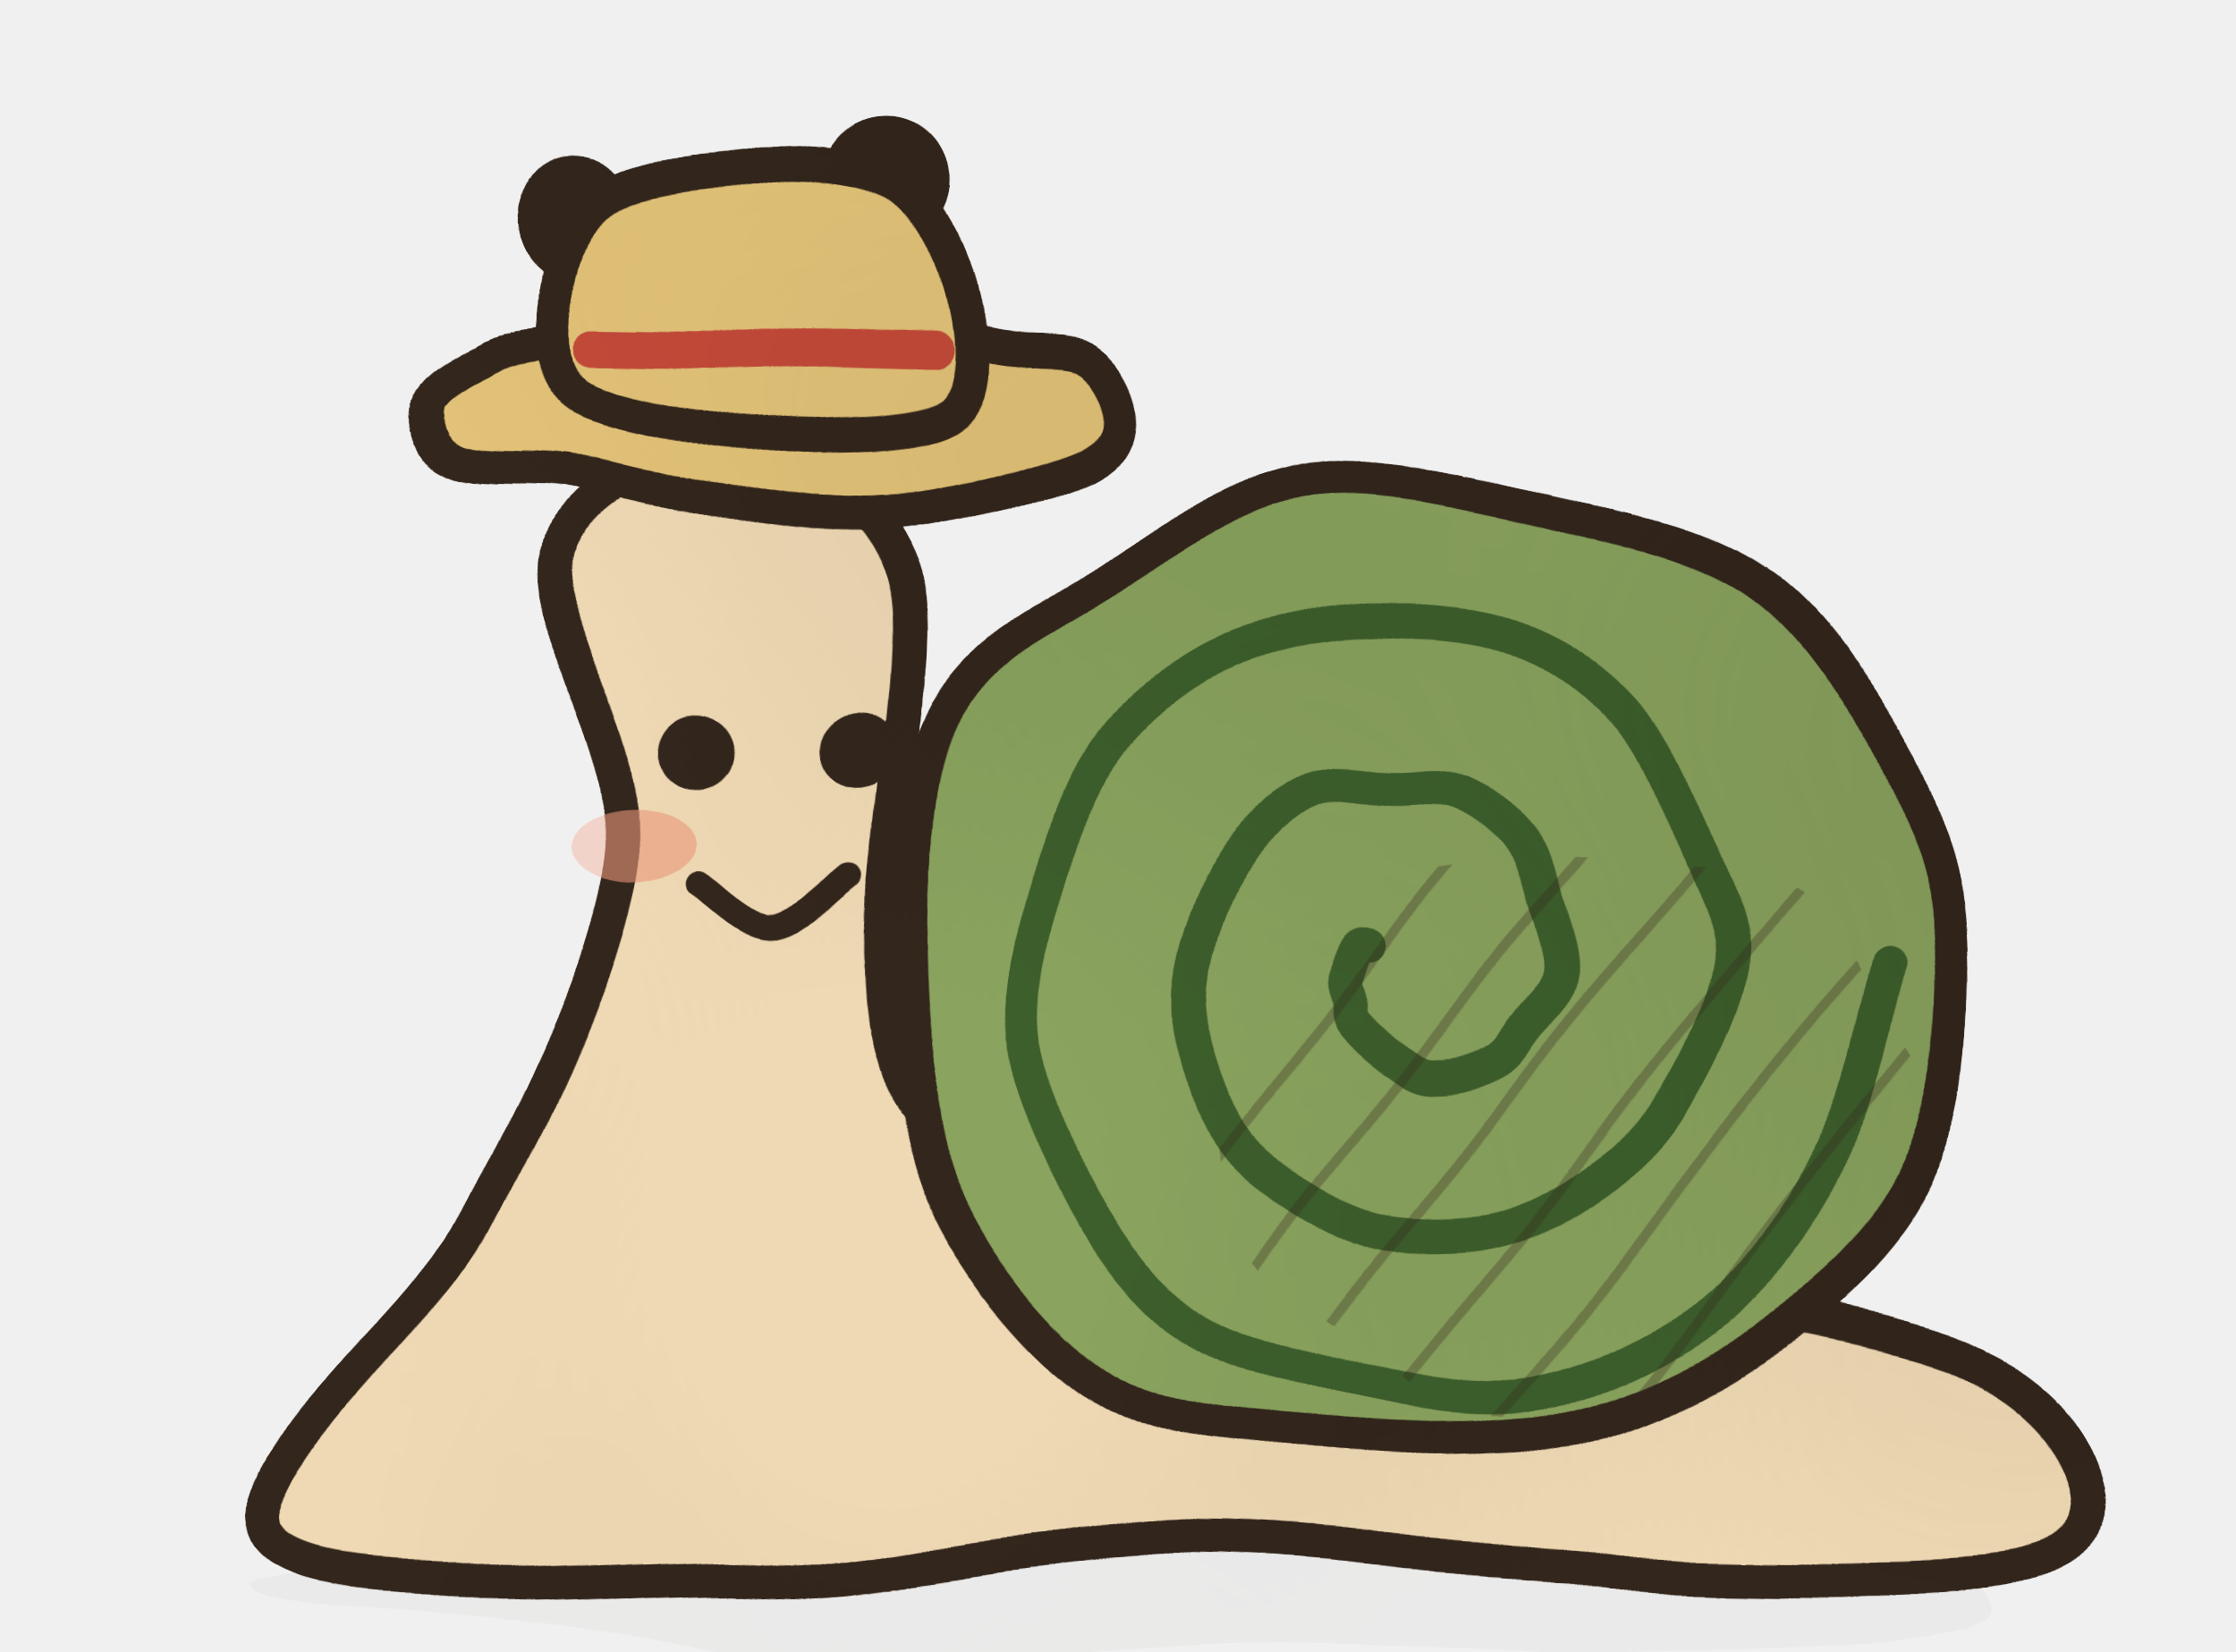
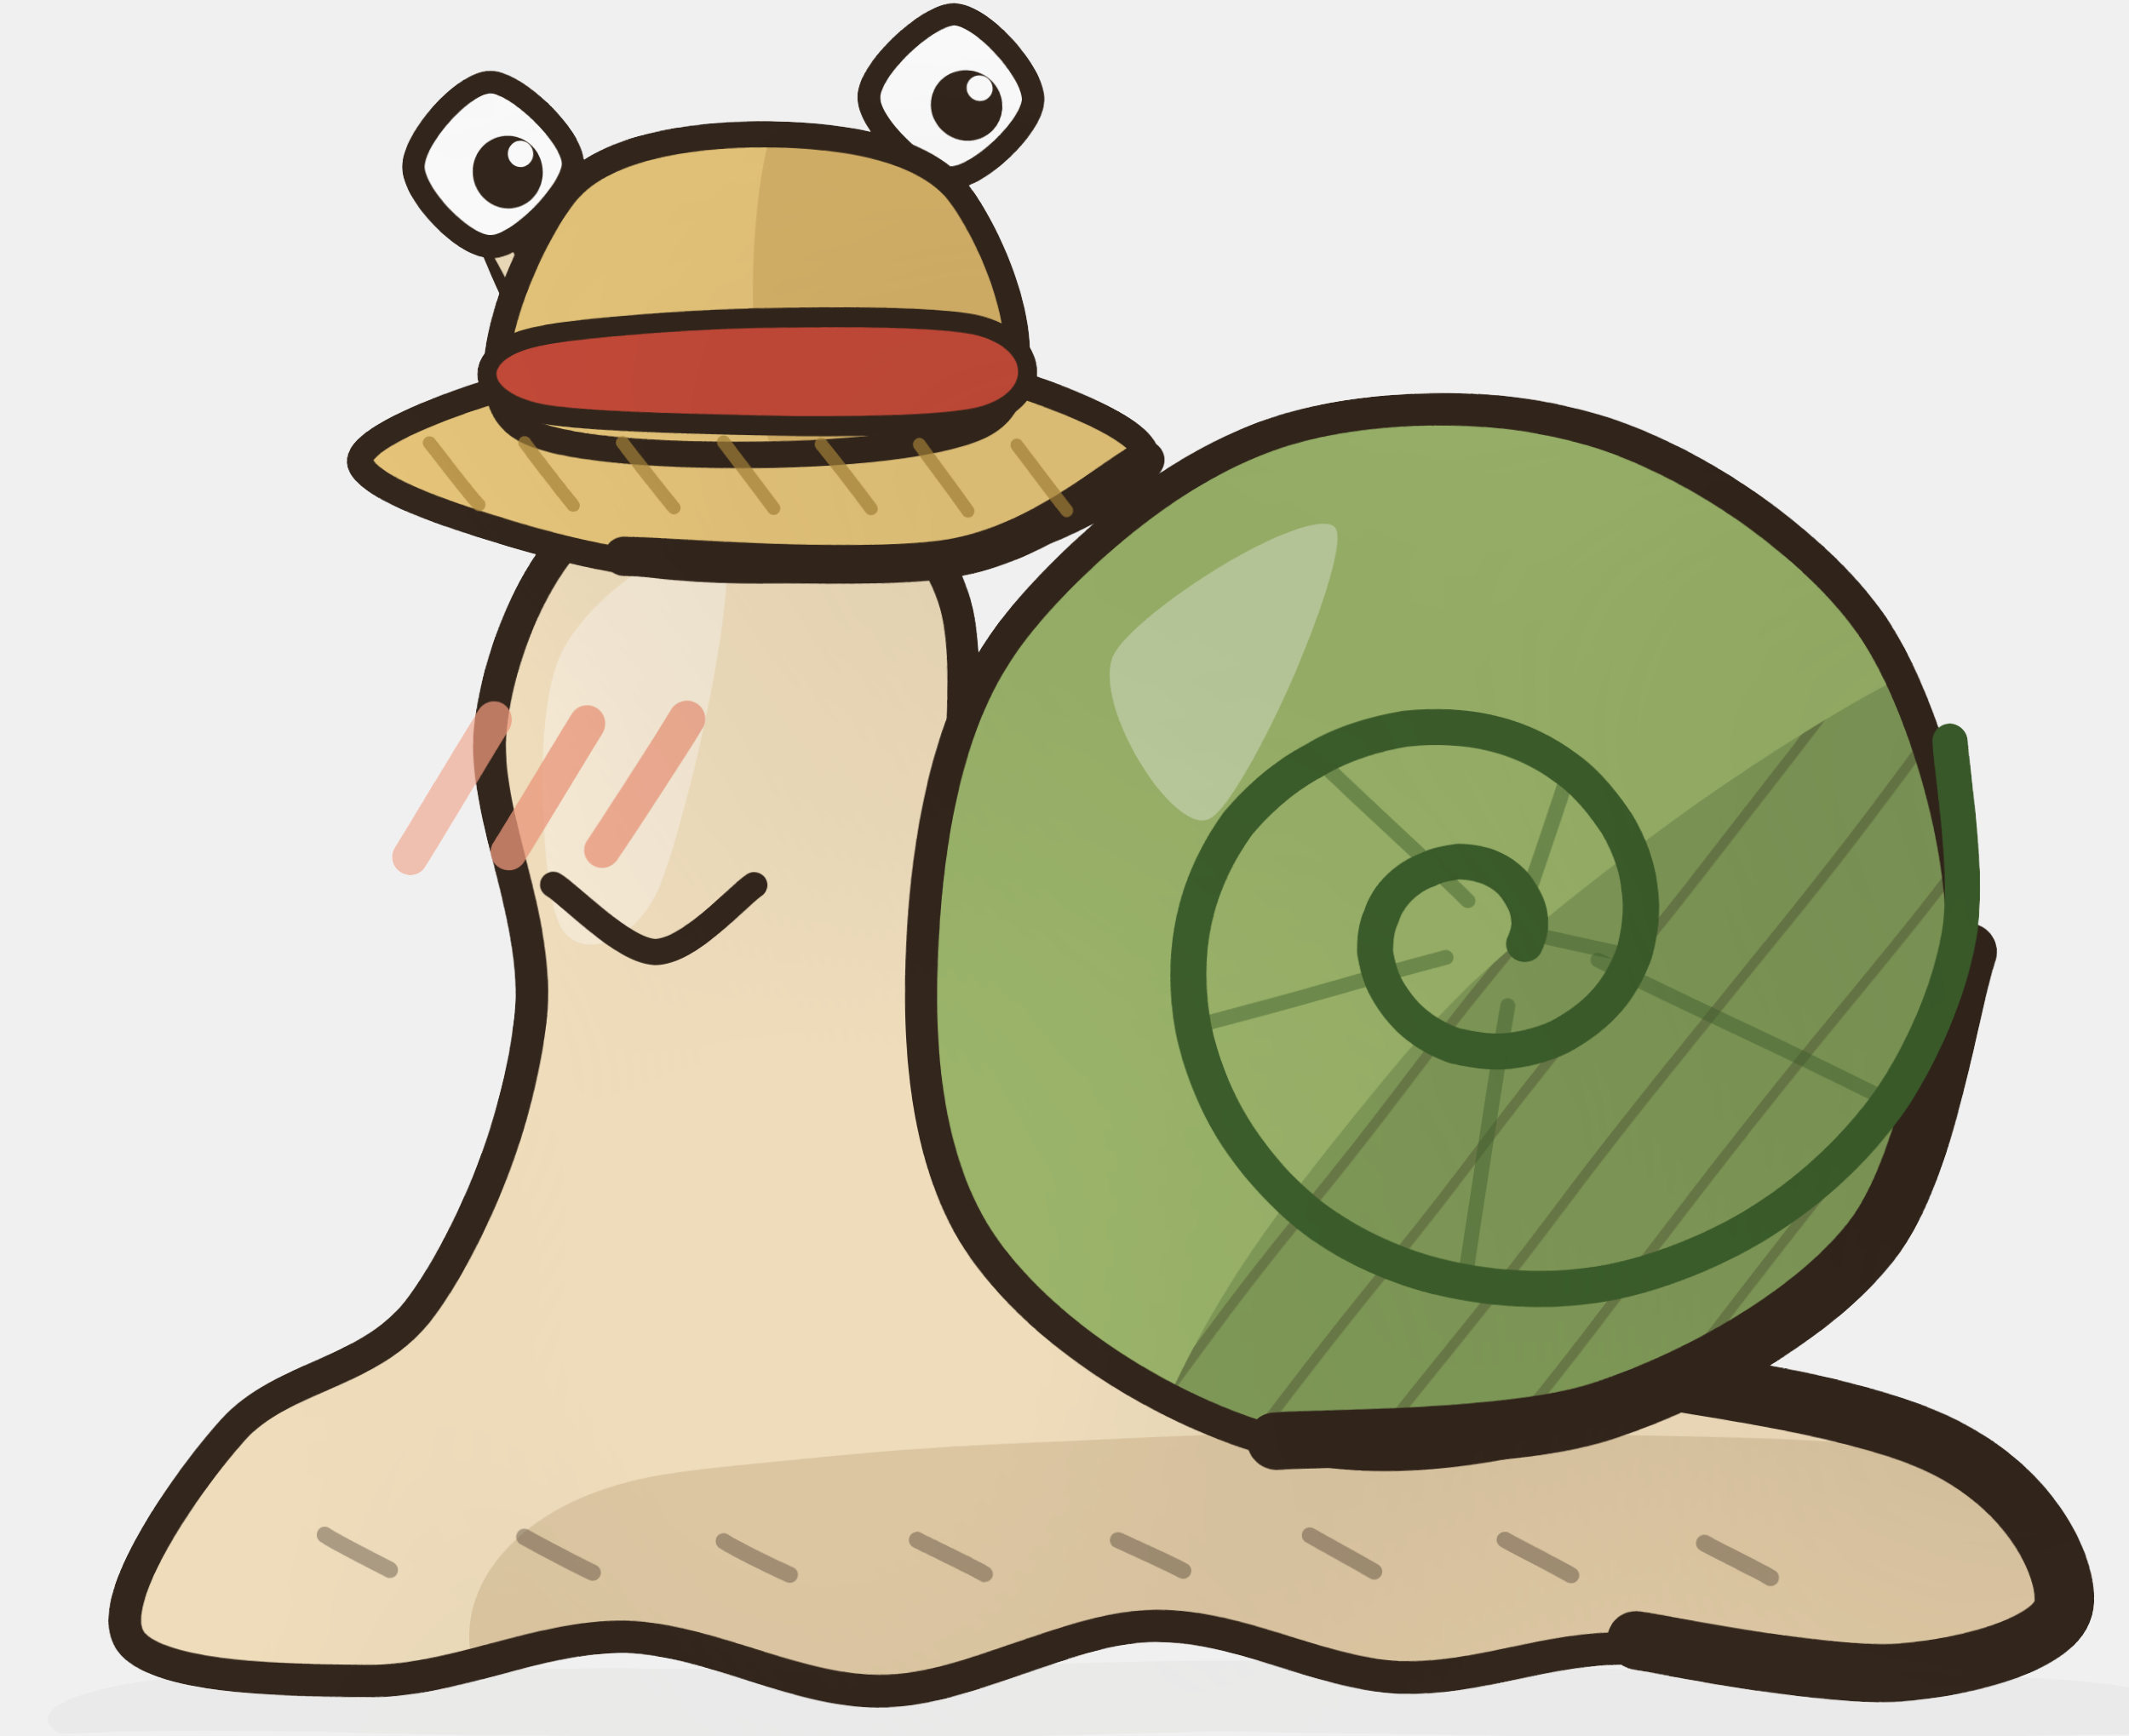
- <svg xmlns="http://www.w3.org/2000/svg" viewBox="0 -10 130 106" width="130" height="96">
+ <svg xmlns="http://www.w3.org/2000/svg" viewBox="0 -10 130 106" width="130" height="106">
  <defs>
    <filter id="art" x="-4%" y="-4%" width="108%" height="108%" color-interpolation-filters="sRGB">
      <feTurbulence type="fractalNoise" baseFrequency="0.032" numOctaves="2" seed="61" result="w" />
-       <feDisplacementMap in="SourceGraphic" in2="w" scale="2.6" xChannelSelector="R" yChannelSelector="G" result="d" />
+       <feDisplacementMap in="SourceGraphic" in2="w" scale="1" xChannelSelector="R" yChannelSelector="G" result="d" />
      <feTurbulence type="fractalNoise" baseFrequency="0.007" numOctaves="3" seed="68" result="t" />
      <feColorMatrix in="t" type="matrix" values="0.3 0 0 0 0.85  0.3 0 0 0 0.85  0.3 0 0 0 0.85  0 0 0 0 1" result="tw" />
      <feBlend in="d" in2="tw" mode="multiply" result="m" />
      <feComposite in="m" in2="d" operator="in" />
    </filter>
    <filter id="blur" x="-30%" y="-30%" width="160%" height="160%">
      <feGaussianBlur stdDeviation="8" />
    </filter>
    <filter id="blur2" x="-30%" y="-30%" width="160%" height="160%">
      <feGaussianBlur stdDeviation="2.5" />
    </filter>
    <pattern id="hatch" width="6" height="6" patternUnits="userSpaceOnUse" patternTransform="rotate(38)">
      <line x1="0" y1="0" x2="0" y2="6" stroke="#33261c" stroke-width="1.2" />
    </pattern>
    <pattern id="hatch2" width="5" height="5" patternUnits="userSpaceOnUse" patternTransform="rotate(-48)">
      <line x1="0" y1="0" x2="0" y2="5" stroke="#33261c" stroke-width="1" />
    </pattern>
    <pattern id="hatchw" width="7" height="7" patternUnits="userSpaceOnUse" patternTransform="rotate(30)">
      <line x1="0" y1="0" x2="0" y2="7" stroke="#fff8e0" stroke-width="1.3" />
    </pattern>
  </defs>
  <g filter="url(#art)">
-     <path d="M121.1 93.3C120.9 94.3 118.4 94.6 114.8 95C111.3 95.4 106.4 94.9 99.8 95.4C93.3 96 83.8 98.1 75.7 98.4C67.6 98.8 58.8 98.4 51.2 97.7C43.6 97 36.3 95.2 30 94.5C23.6 93.8 16.7 93.9 13.2 93.6C9.8 93.2 9.2 92.7 9.3 92.3C9.3 91.9 10.4 92 13.6 91.2C16.7 90.4 21.8 88.2 28 87.6C34.2 87 42.6 87.6 50.6 87.7C58.7 87.8 68.2 88.1 76.4 88.3C84.6 88.5 93.4 89 100 89.1C106.6 89.3 112.4 88.5 116 89.2C119.5 89.9 121.3 92.3 121.1 93.3Z" fill="#33261c" opacity="0.2" />
-     <path d="M10.5 89.2C8 85.5 20 76.3 23.8 68.9C27.6 61.4 32.4 51.8 33.2 44.6C34.1 37.4 27.8 30 28.7 25.8C29.6 21.6 35 19.1 38.6 19.3C42.3 19.5 48.5 19.9 50.7 26.8C52.9 33.7 46 53.4 52 60.6C58 67.8 75.3 67.4 86.6 70.3C98 73.1 113.8 74.5 120.2 77.7C126.6 81 129.5 87.4 125.1 89.5C120.8 91.7 104 90.7 94.2 90.6C84.3 90.5 75.4 88.8 66.2 89C56.9 89.1 48.1 91.3 38.9 91.3C29.6 91.4 13.1 93 10.5 89.2Z" fill="#efd9b4" stroke="#33261c" stroke-width="2.2" stroke-linejoin="round" stroke-linecap="round" />
-     <path d="M38.2 22.1C36.9 19.1 31.9 6.9 30.6 3.9" fill="none" stroke="#33261c" stroke-width="2" stroke-linecap="round" stroke-linejoin="round" />
-     <path d="M45.9 21.5C46.7 18.4 49.7 5.8 50.5 2.7" fill="none" stroke="#33261c" stroke-width="2" stroke-linecap="round" stroke-linejoin="round" />
-     <circle cx="30" cy="4" r="4" fill="#33261c" />
-     <circle cx="50" cy="2" r="4" fill="#33261c" />
-     <circle cx="38" cy="38" r="2.4" fill="#33261c" />
-     <circle cx="48" cy="38" r="2.4" fill="#33261c" />
-     <path d="M38.1 46.6C38.9 47.1 41.2 49.5 42.7 49.4C44.3 49.3 46.7 46.6 47.5 46" fill="none" stroke="#33261c" stroke-width="1.6" stroke-linecap="round" stroke-linejoin="round" />
-     <ellipse cx="34" cy="44" rx="4" ry="2.4" fill="#e9967a" opacity="0.6" />
-     <path d="M118 51.1C118.2 55.5 117.6 61.9 115.6 66C113.6 70.1 110 73.3 106.2 75.9C102.4 78.5 97.9 80.7 92.8 81.7C87.7 82.7 80.5 82.3 75.6 81.8C70.7 81.2 67.1 80.9 63.6 78.5C60 76.1 56.3 71.5 54.2 67.3C52.2 63.1 51.6 58.4 51.4 53.3C51.2 48.2 51.2 40.9 53.1 36.7C55 32.5 58.8 30.6 62.7 28C66.6 25.4 71.7 21.9 76.4 21C81.1 20 86 21.2 90.9 22.3C95.8 23.4 101.9 24.4 105.9 27.3C109.9 30.2 112.9 35.5 114.9 39.5C116.9 43.4 117.9 46.7 118 51.1Z" fill="#8aa35e" stroke="#33261c" stroke-width="2.2" stroke-linejoin="round" stroke-linecap="round" />
-     <path d="M114 51.8C113.4 53.9 112.2 60.5 110.4 64.2C108.7 67.8 106.6 71.1 103.5 73.7C100.4 76.2 95.6 78.4 91.9 79.2C88.1 80.1 84.7 79.2 81.1 78.5C77.5 77.8 73.2 77 70.2 75.2C67.3 73.4 65.4 70.8 63.5 67.8C61.6 64.8 59.3 60.6 58.8 57.1C58.4 53.5 59.7 49.7 60.6 46.5C61.6 43.4 62.7 40.5 64.6 38C66.6 35.6 69.4 33.1 72.2 31.8C75.1 30.4 78.6 30.1 81.6 30C84.7 29.8 88.1 30.1 90.8 31.1C93.5 32.1 95.8 33.7 97.7 35.9C99.5 38.2 101 41.9 102.1 44.5C103.1 47.1 104.4 49 104.2 51.6C104 54.2 102.2 58 100.9 60.2C99.7 62.5 98.5 63.7 96.6 65.1C94.7 66.5 92 68.1 89.5 68.7C87 69.3 84.3 69.2 81.9 68.7C79.5 68.1 76.8 66.6 75 65.3C73.3 64 72.4 62.7 71.5 60.9C70.7 59.2 69.8 56.7 69.8 54.8C69.7 52.8 70.3 51.2 71 49.4C71.8 47.5 73.1 45.1 74.3 43.6C75.5 42.2 76.8 41 78.3 40.5C79.7 40.1 81.4 40.7 82.9 40.7C84.4 40.8 85.7 40.4 87.1 40.9C88.4 41.4 90 42.7 90.9 43.8C91.8 45 92 46.3 92.4 47.8C92.9 49.3 93.7 51.3 93.5 52.7C93.3 54.1 91.8 55.3 91.1 56.2C90.4 57.1 90.2 57.8 89.3 58.3C88.3 58.8 86.7 59.3 85.7 59.3C84.6 59.4 84.1 59 83.2 58.4C82.3 57.9 80.9 56.7 80.4 56.1C79.8 55.5 80.1 55.1 80 54.7C79.9 54.2 79.6 53.8 79.7 53.3C79.9 52.7 80.3 51.6 80.6 51.2C80.9 50.9 81.2 51.1 81.3 51.1" fill="none" stroke="#3d5f2c" stroke-width="2.2" stroke-linecap="round" stroke-linejoin="round" />
-     <path d="M117 62C117.1 64.3 115.5 66.7 113.8 69.2C112 71.6 109 74.9 106.6 76.6C104.2 78.4 102.5 79 99.4 79.6C96.3 80.3 91 81.2 87.9 80.6C84.8 80 83.1 77.5 80.8 75.9C78.5 74.2 75.5 73.2 74 70.7C72.5 68.3 71.8 63.7 71.8 61.1C71.9 58.5 73.1 57.4 74.3 55.2C75.5 53 76.7 49.6 79.3 47.9C81.8 46.3 86.3 45.9 89.5 45.4C92.8 45 95.7 44.9 98.8 45.1C101.9 45.4 105.8 45.3 108.2 47C110.7 48.6 112.2 52.7 113.7 55.2C115.1 57.7 117 59.6 117 62Z" fill="url(#hatch)" opacity="0.3" />
-     <path d="M65.1 16.8C65.1 17.9 64.6 18.7 62.9 19.6C61.2 20.4 57.4 21.3 54.8 21.9C52.2 22.4 50.4 22.8 47.4 22.8C44.4 22.8 39.7 22.2 36.7 21.8C33.7 21.3 31.7 20.6 29.2 20.2C26.7 19.9 23.4 20.3 21.9 19.5C20.4 18.8 19.9 16.6 20.1 15.6C20.4 14.5 22.2 13.6 23.4 13C24.5 12.3 24.9 12.2 27.1 11.8C29.3 11.4 33.3 11 36.8 10.6C40.2 10.3 44.8 9.6 48.1 9.8C51.3 10.1 54 11.8 56.4 12.3C58.9 12.8 61.3 12.3 62.8 13C64.2 13.8 65.1 15.7 65.1 16.8Z" fill="#e3c378" stroke="#33261c" stroke-width="2.2" stroke-linejoin="round" stroke-linecap="round" />
-     <path d="M30 15.3C26.4 13 28.4 5 31.8 2.8C35.3 0.6 47 0 50.6 2.3C54.3 4.7 57 14.6 53.6 16.7C50.1 18.9 33.6 17.7 30 15.3Z" fill="#e3c378" stroke="#33261c" stroke-width="2.2" stroke-linejoin="round" stroke-linecap="round" />
-     <path d="M30.7 12.2C34.3 12.3 49.1 12.5 52.8 12.6" fill="none" stroke="#c44a39" stroke-width="2.4" stroke-linecap="round" stroke-linejoin="round" />
+     <path d="M14.3 92.4C31.7 91.4 104.8 91.4 122.1 92.3C139.4 93.2 135.7 96.8 118.3 97.9C100.9 98.9 35.1 99.4 17.8 98.5C0.4 97.6 -3.1 93.4 14.3 92.4Z" fill="#33261c" opacity="0.2" />
+     <path d="M7.9 90.3C6.5 87.7 11.3 81 14.3 77.6C17.3 74.2 22.9 74.1 25.9 69.8C28.9 65.6 31.7 58 32.4 52.1C33.1 46.2 29.5 39.5 30 34.4C30.5 29.4 32.7 24.6 35.7 21.8C38.6 19.1 44 17.4 47.7 18.2C51.4 18.9 56.2 21.3 58 26.4C59.8 31.4 57.6 42.1 58.3 48.3C59.1 54.6 57.2 59.9 62.5 63.8C67.8 67.7 81 69.4 90.2 71.7C99.4 74 112 75 117.9 77.6C123.8 80.2 126.1 85.1 125.7 87.5C125.3 89.9 119.9 91.4 115.5 91.9C111.2 92.4 104.5 90.4 99.5 90.5C94.5 90.6 90.5 92.7 85.5 92.6C80.6 92.4 75.2 89.4 70 89.5C64.8 89.6 59.6 93 54.2 93.1C48.9 93.2 43.4 90 38.1 89.9C32.8 89.9 27.4 92.8 22.4 92.8C17.4 92.9 9.3 92.8 7.9 90.3Z" fill="#eedcbb" />
+     <clipPath id="c3000">
+       <path d="M7.9 90.3C6.5 87.7 11.3 81 14.3 77.6C17.3 74.2 22.9 74.1 25.9 69.8C28.9 65.6 31.7 58 32.4 52.1C33.1 46.2 29.5 39.5 30 34.4C30.5 29.4 32.7 24.6 35.7 21.8C38.6 19.1 44 17.4 47.7 18.2C51.4 18.9 56.2 21.3 58 26.4C59.8 31.4 57.6 42.1 58.3 48.3C59.1 54.6 57.2 59.9 62.5 63.8C67.8 67.7 81 69.4 90.2 71.7C99.4 74 112 75 117.9 77.6C123.8 80.2 126.1 85.1 125.7 87.5C125.3 89.9 119.9 91.4 115.5 91.9C111.2 92.4 104.5 90.4 99.5 90.5C94.5 90.6 90.5 92.7 85.5 92.6C80.6 92.4 75.2 89.4 70 89.5C64.8 89.6 59.6 93 54.2 93.1C48.9 93.2 43.4 90 38.1 89.9C32.8 89.9 27.4 92.8 22.4 92.8C17.4 92.9 9.3 92.8 7.9 90.3Z" />
+     </clipPath>
+     <g clip-path="url(#c3000)">
+       <path d="M39.7 80.1C54.7 76.8 114.8 76.4 129.8 79.8C144.9 83.1 145 96.9 130.1 100.3C115.1 103.7 55.1 103.4 40.1 100C25 96.7 24.8 83.5 39.7 80.1Z" fill="rgba(150,110,60,0.2)" />
+       <path d="M34.2 30C35.9 26.2 43 21.4 44 23.8C45 26.2 41.8 40.5 40.2 44.3C38.5 48 35 48.6 34.1 46.2C33.1 43.8 32.6 33.7 34.2 30Z" fill="#ffffff" opacity="0.35" />
+     </g>
+     <path d="M7.9 90.3C6.5 87.7 11.3 81 14.3 77.6C17.3 74.2 22.9 74.1 25.9 69.8C28.9 65.6 31.7 58 32.4 52.1C33.1 46.2 29.5 39.5 30 34.4C30.5 29.4 32.7 24.6 35.7 21.8C38.6 19.1 44 17.4 47.7 18.2C51.4 18.9 56.2 21.3 58 26.4C59.8 31.4 57.6 42.1 58.3 48.3C59.1 54.6 57.2 59.9 62.5 63.8C67.8 67.7 81 69.4 90.2 71.7C99.4 74 112 75 117.9 77.6C123.8 80.2 126.1 85.1 125.7 87.5C125.3 89.9 119.9 91.4 115.5 91.9C111.2 92.4 104.5 90.4 99.5 90.5C94.5 90.6 90.5 92.7 85.5 92.6C80.6 92.4 75.2 89.4 70 89.5C64.8 89.6 59.6 93 54.2 93.1C48.9 93.2 43.4 90 38.1 89.9C32.8 89.9 27.4 92.8 22.4 92.8C17.4 92.9 9.3 92.8 7.9 90.3Z" fill="none" stroke="#33261c" stroke-width="2" stroke-linecap="round" stroke-linejoin="round" />
+     <path d="M62 64C66.7 65.3 80.7 69.7 90 72C99.3 74.3 112 75.3 118 78C124 80.7 126.3 85.7 126 88C125.7 90.3 120.3 91.7 116 92C111.7 92.3 102.7 90.3 100 90" fill="none" stroke="#33261c" stroke-width="3.6" stroke-linecap="round" />
+     <path d="M20 84C20.6 84.4 23.3 85.7 23.9 86" fill="none" stroke="#33261c" stroke-width="1" stroke-linecap="round" stroke-linejoin="round" opacity="0.35" />
+     <path d="M32 83.9C32.7 84.3 35.4 85.7 36.1 86" fill="none" stroke="#33261c" stroke-width="1" stroke-linecap="round" stroke-linejoin="round" opacity="0.35" />
+     <path d="M44.1 83.9C44.7 84.3 47.4 85.6 48.1 85.9" fill="none" stroke="#33261c" stroke-width="1" stroke-linecap="round" stroke-linejoin="round" opacity="0.35" />
+     <path d="M55.9 83.9C56.6 84.3 59.4 85.7 60 86.1" fill="none" stroke="#33261c" stroke-width="1" stroke-linecap="round" stroke-linejoin="round" opacity="0.35" />
+     <path d="M68.1 84.1C68.7 84.4 71.4 85.7 72.1 86.1" fill="none" stroke="#33261c" stroke-width="1" stroke-linecap="round" stroke-linejoin="round" opacity="0.35" />
+     <path d="M80 83.9C80.7 84.3 83.3 85.7 84 86.1" fill="none" stroke="#33261c" stroke-width="1" stroke-linecap="round" stroke-linejoin="round" opacity="0.35" />
+     <path d="M92 84C92.7 84.4 95.3 85.7 96 86.1" fill="none" stroke="#33261c" stroke-width="1" stroke-linecap="round" stroke-linejoin="round" opacity="0.35" />
+     <path d="M104 84C104.7 84.4 107.4 85.7 108 86.1" fill="none" stroke="#33261c" stroke-width="1" stroke-linecap="round" stroke-linejoin="round" opacity="0.35" />
+     <path d="M40 21.9C38.8 20 34.6 13 32.9 10.1C31.3 7.1 30.6 5.1 30.1 4.1" fill="none" stroke="#33261c" stroke-width="2.6" stroke-linecap="round" stroke-linejoin="round" />
+     <path d="M39.8 22.2C38.7 20.1 34.7 12.9 33 9.9C31.4 6.8 30.4 5 29.9 4.1" fill="none" stroke="#eedcbb" stroke-width="1.2" stroke-linecap="round" stroke-linejoin="round" />
+     <path d="M25.1 0.2C25.1 -1.5 28.2 -5 29.9 -5C31.5 -5 35.1 -1.7 35.1 0C35.1 1.6 31.6 5 29.9 5C28.2 5.1 25.1 1.9 25.1 0.2Z" fill="#fff" stroke="#33261c" stroke-width="1.4" />
+     <circle cx="31" cy="0.5" r="2.2" fill="#33261c" />
+     <circle cx="31.8" cy="-0.6" r="0.8" fill="#fff" />
+     <path d="M49.9 22C50.2 20 50.6 13.7 51.9 10C53.3 6.4 57 1.6 58 -0.1" fill="none" stroke="#33261c" stroke-width="2.6" stroke-linecap="round" stroke-linejoin="round" />
+     <path d="M49.9 21.8C50.2 19.9 50.5 13.8 51.9 10.1C53.3 6.4 57.1 1.5 58.2 -0.2" fill="none" stroke="#eedcbb" stroke-width="1.2" stroke-linecap="round" stroke-linejoin="round" />
+     <path d="M53 -3.9C53 -5.6 56.5 -9.1 58.2 -9.2C59.9 -9.2 63.1 -5.7 63.1 -4C63.1 -2.3 59.7 1 58 1C56.3 1 52.9 -2.2 53 -3.9Z" fill="#fff" stroke="#33261c" stroke-width="1.4" />
+     <circle cx="59" cy="-3.5" r="2.2" fill="#33261c" />
+     <circle cx="59.8" cy="-4.6" r="0.8" fill="#fff" />
+     <path d="M33.8 43.9C34.9 44.6 38 48 40 48.1C42.1 48.1 45 44.7 46 44" fill="none" stroke="#33261c" stroke-width="1.6" stroke-linecap="round" stroke-linejoin="round" />
+     <path d="M25.1 42.2C26 40.8 29.3 35.3 30.2 33.9" fill="none" stroke="#e9967a" stroke-width="2.2" stroke-linecap="round" stroke-linejoin="round" opacity="0.75" />
+     <path d="M31.1 41.9C31.9 40.6 35.1 35.4 35.9 34.1" fill="none" stroke="#e9967a" stroke-width="2.2" stroke-linecap="round" stroke-linejoin="round" opacity="0.75" />
+     <path d="M36.8 41.8C37.7 40.5 41.1 35.2 41.9 33.8" fill="none" stroke="#e9967a" stroke-width="2.2" stroke-linecap="round" stroke-linejoin="round" opacity="0.75" />
+     <path d="M59.7 65.7C56.1 60.4 55.9 52.5 56.3 46.2C56.7 40 58.1 33.4 61.8 28.4C65.5 23.4 72.2 18.3 78.2 16.3C84.2 14.3 91.9 14.5 97.9 16.4C103.8 18.4 110.4 23 114.1 28.2C117.7 33.4 119.6 41.3 119.6 47.6C119.6 54 117.6 61.2 114 66C110.4 70.8 103.9 74.4 97.9 76.4C91.9 78.4 84.3 79.8 77.9 78C71.6 76.3 63.3 71 59.7 65.7Z" fill="#9bb46a" />
+     <clipPath id="c3001">
+       <path d="M59.7 65.7C56.1 60.4 55.9 52.5 56.3 46.2C56.7 40 58.1 33.4 61.8 28.4C65.5 23.4 72.2 18.3 78.2 16.3C84.2 14.3 91.9 14.5 97.9 16.4C103.8 18.4 110.4 23 114.1 28.2C117.7 33.4 119.6 41.3 119.6 47.6C119.6 54 117.6 61.2 114 66C110.4 70.8 103.9 74.4 97.9 76.4C91.9 78.4 84.3 79.8 77.9 78C71.6 76.3 63.3 71 59.7 65.7Z" />
+     </clipPath>
+     <g clip-path="url(#c3001)">
+       <path d="M89.8 50.3C99.9 40.3 123.6 23.4 130.3 30C137 36.6 140.1 79.8 130 89.8C119.9 99.9 76.4 96.7 69.7 90.1C63 83.5 79.7 60.3 89.8 50.3Z" fill="rgba(40,70,30,0.22)" />
+       <path d="M89.8 50.3C99.9 40.3 123.6 23.4 130.3 30C137 36.6 140.1 79.8 130 89.8C119.9 99.9 76.4 96.7 69.7 90.1C63 83.5 79.7 60.3 89.8 50.3Z" fill="url(#hatch)" opacity="0.28" />
+       <path d="M68.1 30C69.4 27.1 80.7 20.6 81.7 22.3C82.7 23.9 76.4 38.7 74.1 40C71.9 41.2 66.9 33 68.1 30Z" fill="#ffffff" opacity="0.35" />
+     </g>
+     <path d="M59.7 65.7C56.1 60.4 55.9 52.5 56.3 46.2C56.7 40 58.1 33.4 61.8 28.4C65.5 23.4 72.2 18.3 78.2 16.3C84.2 14.3 91.9 14.5 97.9 16.4C103.8 18.4 110.4 23 114.1 28.2C117.7 33.4 119.6 41.3 119.6 47.6C119.6 54 117.6 61.2 114 66C110.4 70.8 103.9 74.4 97.9 76.4C91.9 78.4 84.3 79.8 77.9 78C71.6 76.3 63.3 71 59.7 65.7Z" fill="none" stroke="#33261c" stroke-width="2" stroke-linecap="round" stroke-linejoin="round" />
+     <path d="M120 48C119 51 117.7 61.3 114 66C110.3 70.7 104 74 98 76C92 78 81.3 77.7 78 78" fill="none" stroke="#33261c" stroke-width="3.6" stroke-linecap="round" />
+     <path d="M119 35.3C119.1 37.3 120 43.4 119.4 47C118.8 50.6 117.2 54.3 115.3 57.2C113.3 60.1 110.6 62.7 107.8 64.5C105.1 66.3 101.7 67.6 98.7 68.2C95.6 68.8 92.2 68.8 89.3 68.2C86.5 67.7 83.6 66.5 81.3 65C79.1 63.6 77.1 61.5 75.7 59.5C74.3 57.5 73.3 55 72.9 52.8C72.5 50.5 72.6 48.1 73.1 46.1C73.6 44 74.6 42 75.8 40.3C77.1 38.7 78.7 37.3 80.4 36.4C82 35.4 84 34.8 85.8 34.5C87.6 34.3 89.5 34.4 91.1 34.8C92.8 35.2 94.4 36 95.6 36.9C96.9 37.8 97.9 39.1 98.7 40.3C99.4 41.5 99.9 42.9 100 44.2C100.2 45.5 100 46.9 99.7 48.1C99.3 49.3 98.7 50.4 97.9 51.3C97.1 52.2 96.1 52.9 95.2 53.4C94.2 53.9 93 54.2 92 54.3C90.9 54.4 89.9 54.2 88.9 54C88 53.7 87.1 53.2 86.4 52.6C85.7 52 85.2 51.3 84.8 50.6C84.4 49.9 84.2 49 84.1 48.3C84.1 47.5 84.2 46.7 84.5 46.1C84.7 45.4 85.1 44.8 85.6 44.3C86.1 43.8 86.7 43.4 87.3 43.2C87.8 42.9 88.5 42.8 89.1 42.7C89.7 42.7 90.3 42.8 90.9 43C91.4 43.2 91.9 43.5 92.3 43.9C92.6 44.2 92.9 44.7 93.1 45.1C93.3 45.5 93.4 46 93.4 46.5C93.4 46.9 93.2 47.5 93.1 47.7" fill="none" stroke="#3d5f2c" stroke-width="2.2" stroke-linecap="round" stroke-linejoin="round" />
+     <path d="M115.2 57.3C112.3 55.9 100.5 50.1 97.5 48.6" fill="none" stroke="#3d5f2c" stroke-width="0.9" stroke-linecap="round" stroke-linejoin="round" opacity="0.45" />
+     <path d="M89.4 68.4C89.8 65.6 91.6 54.3 92.1 51.5" fill="none" stroke="#3d5f2c" stroke-width="0.9" stroke-linecap="round" stroke-linejoin="round" opacity="0.45" />
+     <path d="M73 52.9C75.6 52.2 85.9 49.3 88.4 48.6" fill="none" stroke="#3d5f2c" stroke-width="0.9" stroke-linecap="round" stroke-linejoin="round" opacity="0.45" />
+     <path d="M80.5 36.2C82 37.7 88.2 43.6 89.7 45.1" fill="none" stroke="#3d5f2c" stroke-width="0.9" stroke-linecap="round" stroke-linejoin="round" opacity="0.45" />
+     <path d="M95.8 37.1C95.4 38.4 93.6 43.6 93.2 44.9" fill="none" stroke="#3d5f2c" stroke-width="0.9" stroke-linecap="round" stroke-linejoin="round" opacity="0.45" />
+     <path d="M99.5 48.3C98.6 48.1 95 47.4 94.2 47.2" fill="none" stroke="#3d5f2c" stroke-width="0.9" stroke-linecap="round" stroke-linejoin="round" opacity="0.45" />
+     <path d="M21.8 18C22 15.9 32.4 12.7 38.4 11.8C44.4 10.9 52.6 11.4 57.9 12.4C63.2 13.4 70 15.9 70.1 17.8C70.2 19.7 63.9 22.8 58.5 23.8C53.1 24.9 43.6 25.2 37.5 24.2C31.4 23.2 21.7 20 21.8 18Z" fill="#e6c57a" />
+     <path d="M21.8 18C22 15.9 32.4 12.7 38.4 11.8C44.4 10.9 52.6 11.4 57.9 12.4C63.2 13.4 70 15.9 70.1 17.8C70.2 19.7 63.9 22.8 58.5 23.8C53.1 24.9 43.6 25.2 37.5 24.2C31.4 23.2 21.7 20 21.8 18Z" fill="none" stroke="#33261c" stroke-width="1.6" stroke-linecap="round" stroke-linejoin="round" />
+     <path d="M70 18C68 19 63.3 23 58 24C52.7 25 41.3 24 38 24" fill="none" stroke="#33261c" stroke-width="2.4" stroke-linecap="round" />
+     <path d="M31.9 16.2C27.6 13.9 32.1 4.8 34.5 1.9C36.9 -1.1 42.3 -1.6 46.3 -1.6C50.3 -1.6 56.1 -1 58.4 1.8C60.7 4.7 64.4 13.4 60 15.8C55.6 18.2 36.1 18.5 31.9 16.2Z" fill="#e6c57a" />
+     <clipPath id="c3003">
+       <path d="M31.9 16.2C27.6 13.9 32.1 4.8 34.5 1.9C36.9 -1.1 42.3 -1.6 46.3 -1.6C50.3 -1.6 56.1 -1 58.4 1.8C60.7 4.7 64.4 13.4 60 15.8C55.6 18.2 36.1 18.5 31.9 16.2Z" />
+     </clipPath>
+     <g clip-path="url(#c3003)">
+       <path d="M48 -3.8C50.6 -7.8 61.1 -7.9 63.7 -3.9C66.4 0.1 66.5 16.2 63.9 20.2C61.3 24.2 50.5 24.1 47.9 20.1C45.2 16.1 45.3 0.2 48 -3.8Z" fill="rgba(150,100,30,0.2)" />
+     </g>
+     <path d="M31.9 16.2C27.6 13.9 32.1 4.8 34.5 1.9C36.9 -1.1 42.3 -1.6 46.3 -1.6C50.3 -1.6 56.1 -1 58.4 1.8C60.7 4.7 64.4 13.4 60 15.8C55.6 18.2 36.1 18.5 31.9 16.2Z" fill="none" stroke="#33261c" stroke-width="1.6" stroke-linecap="round" stroke-linejoin="round" />
+     <path d="M32.9 10.4C37.3 9.5 54.9 9.1 59.4 9.9C63.8 10.8 63.8 14.6 59.4 15.5C55 16.4 37.3 16 32.9 15.2C28.4 14.3 28.4 11.2 32.9 10.4Z" fill="#c44a39" />
+     <path d="M32.9 10.4C37.3 9.5 54.9 9.1 59.4 9.9C63.8 10.8 63.8 14.6 59.4 15.5C55 16.4 37.3 16 32.9 15.2C28.4 14.3 28.4 11.2 32.9 10.4Z" fill="none" stroke="#33261c" stroke-width="1.2" stroke-linecap="round" stroke-linejoin="round" />
+     <path d="M26 17C26.5 17.6 28.5 20.3 29.1 20.9" fill="none" stroke="#a8843a" stroke-width="0.8" stroke-linecap="round" stroke-linejoin="round" opacity="0.7" />
+     <path d="M31.9 17C32.4 17.7 34.4 20.3 34.9 20.9" fill="none" stroke="#a8843a" stroke-width="0.8" stroke-linecap="round" stroke-linejoin="round" opacity="0.7" />
+     <path d="M37.9 17C38.4 17.7 40.5 20.4 41 21" fill="none" stroke="#a8843a" stroke-width="0.8" stroke-linecap="round" stroke-linejoin="round" opacity="0.7" />
+     <path d="M44 17C44.5 17.7 46.5 20.3 47 21" fill="none" stroke="#a8843a" stroke-width="0.8" stroke-linecap="round" stroke-linejoin="round" opacity="0.7" />
+     <path d="M49.9 17.1C50.4 17.7 52.4 20.3 52.9 21" fill="none" stroke="#a8843a" stroke-width="0.8" stroke-linecap="round" stroke-linejoin="round" opacity="0.7" />
+     <path d="M55.9 17.1C56.4 17.8 58.4 20.4 58.9 21.1" fill="none" stroke="#a8843a" stroke-width="0.8" stroke-linecap="round" stroke-linejoin="round" opacity="0.7" />
+     <path d="M62 17.1C62.5 17.7 64.6 20.4 65.1 21" fill="none" stroke="#a8843a" stroke-width="0.8" stroke-linecap="round" stroke-linejoin="round" opacity="0.7" />
  </g>
</svg>
